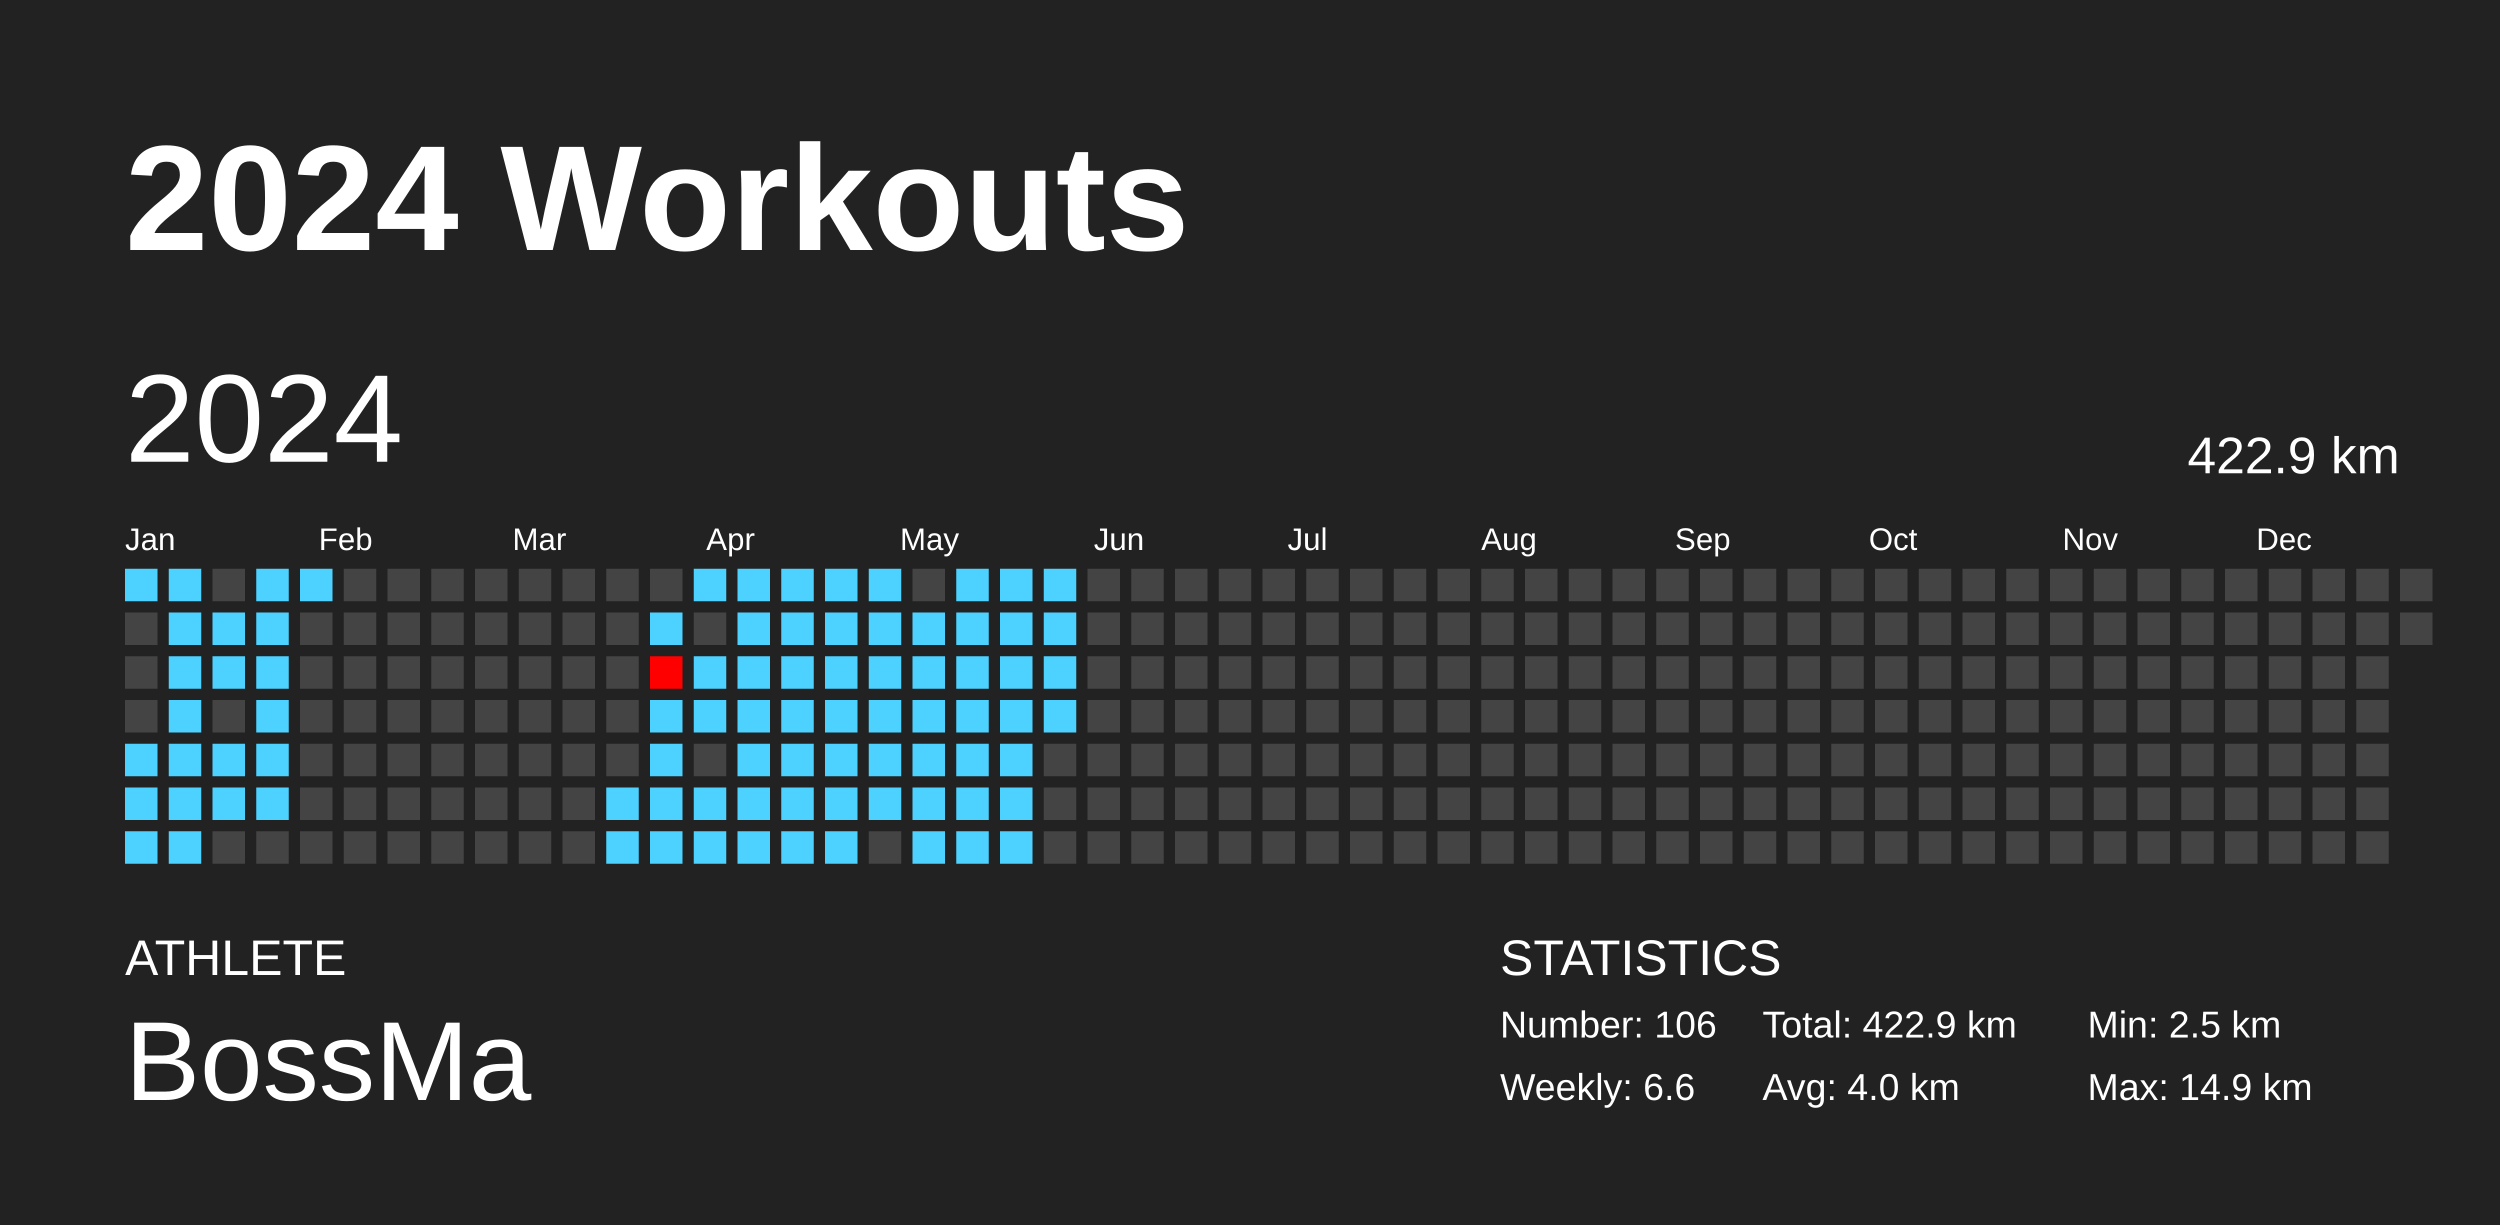
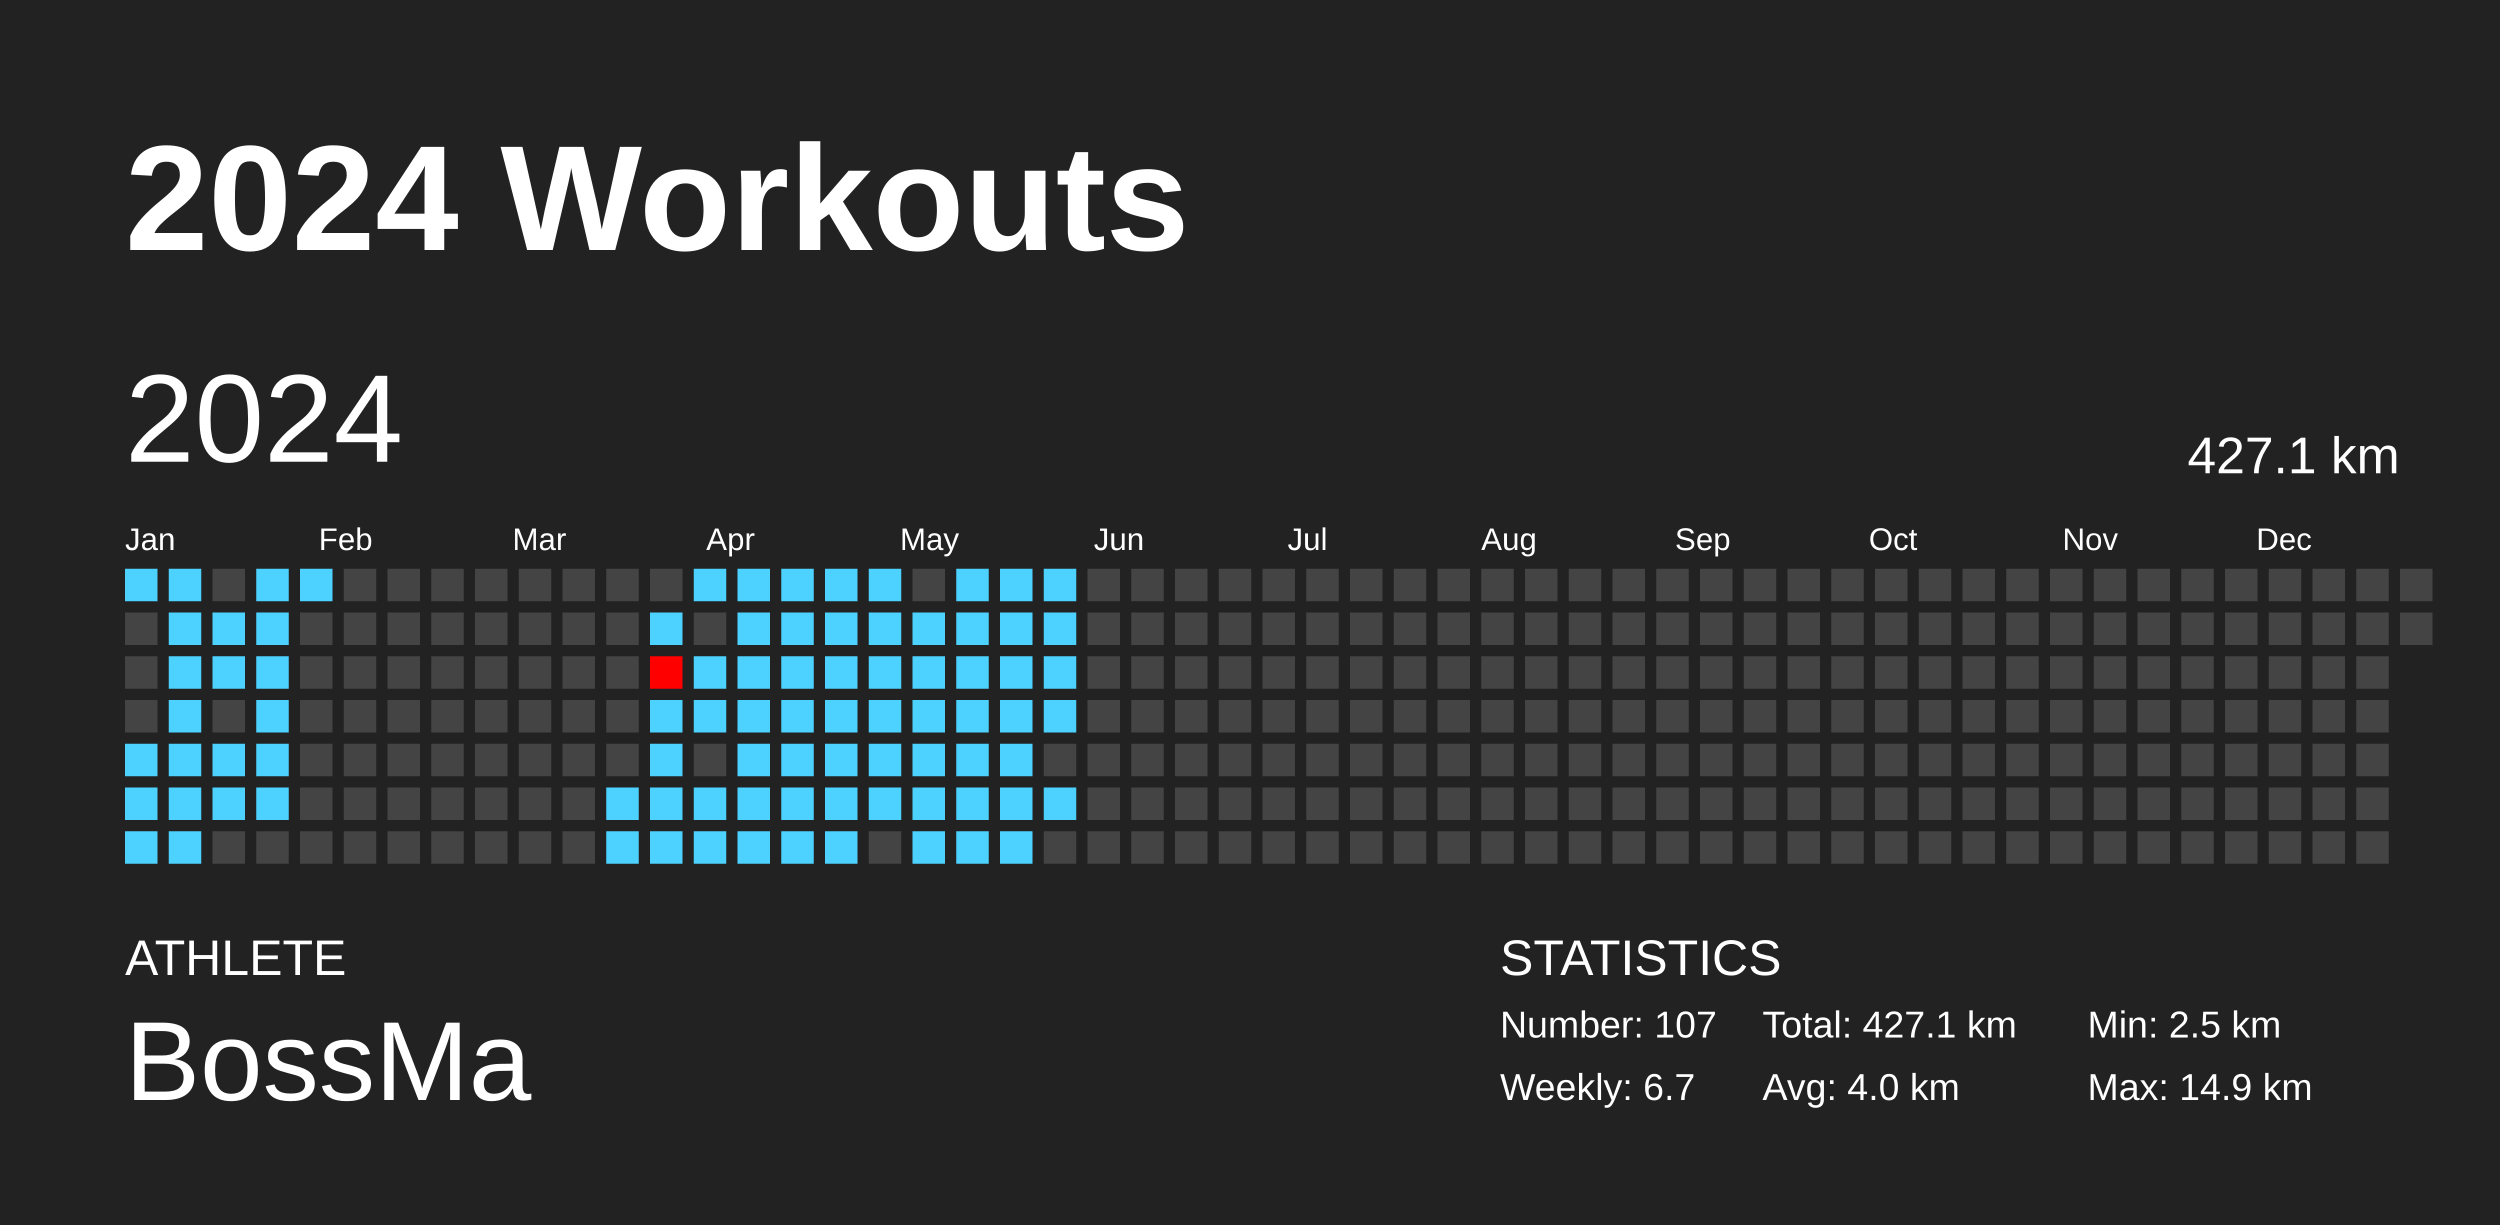
<svg xmlns="http://www.w3.org/2000/svg" baseProfile="full" height="98mm" version="1.1" viewBox="0,0,200,98" width="200mm">
  <defs />
  <rect fill="#222222" height="98" width="200" x="0" y="0" />
  <text fill="#FFFFFF" style="font-size:12px; font-family:Arial; font-weight:bold;" x="10" y="20">2024 Workouts</text>
  <text fill="#FFFFFF" style="font-size:4px; font-family:Arial" x="10" y="78">ATHLETE</text>
  <text fill="#FFFFFF" style="font-size:9px; font-family:Arial" x="10" y="88">BossMa</text>
  <text fill="#FFFFFF" style="font-size:4px; font-family:Arial" x="120" y="78">STATISTICS</text>
-   <text fill="#FFFFFF" style="font-size:3px; font-family:Arial" x="120" y="83">Number: 106</text>
-   <text fill="#FFFFFF" style="font-size:3px; font-family:Arial" x="120" y="88">Weekly: 6.6</text>
-   <text fill="#FFFFFF" style="font-size:3px; font-family:Arial" x="141" y="83">Total: 422.9 km</text>
+   <text fill="#FFFFFF" style="font-size:3px; font-family:Arial" x="120" y="83">Number: 107</text>
+   <text fill="#FFFFFF" style="font-size:3px; font-family:Arial" x="120" y="88">Weekly: 6.7</text>
+   <text fill="#FFFFFF" style="font-size:3px; font-family:Arial" x="141" y="83">Total: 427.1 km</text>
  <text fill="#FFFFFF" style="font-size:3px; font-family:Arial" x="141" y="88">Avg: 4.0 km</text>
  <text fill="#FFFFFF" style="font-size:3px; font-family:Arial" x="167" y="83">Min: 2.5 km</text>
  <text fill="#FFFFFF" style="font-size:3px; font-family:Arial" x="167" y="88">Max: 14.9 km</text>
  <text dominant-baseline="hanging" fill="#FFFFFF" style="font-size:10.0px; font-family:Arial;" x="10" y="30">2024</text>
-   <text dominant-baseline="hanging" fill="#FFFFFF" style="font-size:4.125px; font-family:Arial;" x="175" y="35">422.9 km</text>
+   <text dominant-baseline="hanging" fill="#FFFFFF" style="font-size:4.125px; font-family:Arial;" x="175" y="35">427.1 km</text>
  <text fill="#FFFFFF" style="font-size:2.5px; font-family:Arial" x="10.0" y="44">Jan</text>
  <text fill="#FFFFFF" style="font-size:2.5px; font-family:Arial" x="25.5" y="44">Feb</text>
  <text fill="#FFFFFF" style="font-size:2.5px; font-family:Arial" x="41.0" y="44">Mar</text>
  <text fill="#FFFFFF" style="font-size:2.5px; font-family:Arial" x="56.5" y="44">Apr</text>
  <text fill="#FFFFFF" style="font-size:2.5px; font-family:Arial" x="72.0" y="44">May</text>
  <text fill="#FFFFFF" style="font-size:2.5px; font-family:Arial" x="87.5" y="44">Jun</text>
  <text fill="#FFFFFF" style="font-size:2.5px; font-family:Arial" x="103.0" y="44">Jul</text>
  <text fill="#FFFFFF" style="font-size:2.5px; font-family:Arial" x="118.5" y="44">Aug</text>
  <text fill="#FFFFFF" style="font-size:2.5px; font-family:Arial" x="134.0" y="44">Sep</text>
  <text fill="#FFFFFF" style="font-size:2.5px; font-family:Arial" x="149.5" y="44">Oct</text>
  <text fill="#FFFFFF" style="font-size:2.5px; font-family:Arial" x="165.0" y="44">Nov</text>
  <text fill="#FFFFFF" style="font-size:2.5px; font-family:Arial" x="180.5" y="44">Dec</text>
  <rect fill="#4dd2ff" height="2.6" width="2.6" x="10.0" y="45.5" />
  <rect fill="#444444" height="2.6" width="2.6" x="10.0" y="49.0" />
  <rect fill="#444444" height="2.6" width="2.6" x="10.0" y="52.5" />
  <rect fill="#444444" height="2.6" width="2.6" x="10.0" y="56.0" />
  <rect fill="#4dd2ff" height="2.6" width="2.6" x="10.0" y="59.5" />
  <rect fill="#4dd2ff" height="2.6" width="2.6" x="10.0" y="63.0" />
  <rect fill="#4dd2ff" height="2.6" width="2.6" x="10.0" y="66.5" />
  <rect fill="#4dd2ff" height="2.6" width="2.6" x="13.5" y="45.5" />
  <rect fill="#4dd2ff" height="2.6" width="2.6" x="13.5" y="49.0" />
  <rect fill="#4dd2ff" height="2.6" width="2.6" x="13.5" y="52.5" />
  <rect fill="#4dd2ff" height="2.6" width="2.6" x="13.5" y="56.0" />
  <rect fill="#4dd2ff" height="2.6" width="2.6" x="13.5" y="59.5" />
  <rect fill="#4dd2ff" height="2.6" width="2.6" x="13.5" y="63.0" />
  <rect fill="#4dd2ff" height="2.6" width="2.6" x="13.5" y="66.5" />
  <rect fill="#444444" height="2.6" width="2.6" x="17.0" y="45.5" />
  <rect fill="#4dd2ff" height="2.6" width="2.6" x="17.0" y="49.0" />
  <rect fill="#4dd2ff" height="2.6" width="2.6" x="17.0" y="52.5" />
  <rect fill="#444444" height="2.6" width="2.6" x="17.0" y="56.0" />
  <rect fill="#4dd2ff" height="2.6" width="2.6" x="17.0" y="59.5" />
  <rect fill="#4dd2ff" height="2.6" width="2.6" x="17.0" y="63.0" />
  <rect fill="#444444" height="2.6" width="2.6" x="17.0" y="66.5" />
  <rect fill="#4dd2ff" height="2.6" width="2.6" x="20.5" y="45.5" />
  <rect fill="#4dd2ff" height="2.6" width="2.6" x="20.5" y="49.0" />
  <rect fill="#4dd2ff" height="2.6" width="2.6" x="20.5" y="52.5" />
  <rect fill="#4dd2ff" height="2.6" width="2.6" x="20.5" y="56.0" />
  <rect fill="#4dd2ff" height="2.6" width="2.6" x="20.5" y="59.5" />
  <rect fill="#4dd2ff" height="2.6" width="2.6" x="20.5" y="63.0" />
  <rect fill="#444444" height="2.6" width="2.6" x="20.5" y="66.5" />
  <rect fill="#4dd2ff" height="2.6" width="2.6" x="24.0" y="45.5" />
  <rect fill="#444444" height="2.6" width="2.6" x="24.0" y="49.0" />
  <rect fill="#444444" height="2.6" width="2.6" x="24.0" y="52.5" />
  <rect fill="#444444" height="2.6" width="2.6" x="24.0" y="56.0" />
  <rect fill="#444444" height="2.6" width="2.6" x="24.0" y="59.5" />
  <rect fill="#444444" height="2.6" width="2.6" x="24.0" y="63.0" />
  <rect fill="#444444" height="2.6" width="2.6" x="24.0" y="66.5" />
  <rect fill="#444444" height="2.6" width="2.6" x="27.5" y="45.5" />
  <rect fill="#444444" height="2.6" width="2.6" x="27.5" y="49.0" />
  <rect fill="#444444" height="2.6" width="2.6" x="27.5" y="52.5" />
  <rect fill="#444444" height="2.6" width="2.6" x="27.5" y="56.0" />
  <rect fill="#444444" height="2.6" width="2.6" x="27.5" y="59.5" />
  <rect fill="#444444" height="2.6" width="2.6" x="27.5" y="63.0" />
  <rect fill="#444444" height="2.6" width="2.6" x="27.5" y="66.5" />
  <rect fill="#444444" height="2.6" width="2.6" x="31.0" y="45.5" />
  <rect fill="#444444" height="2.6" width="2.6" x="31.0" y="49.0" />
  <rect fill="#444444" height="2.6" width="2.6" x="31.0" y="52.5" />
  <rect fill="#444444" height="2.6" width="2.6" x="31.0" y="56.0" />
  <rect fill="#444444" height="2.6" width="2.6" x="31.0" y="59.5" />
  <rect fill="#444444" height="2.6" width="2.6" x="31.0" y="63.0" />
  <rect fill="#444444" height="2.6" width="2.6" x="31.0" y="66.5" />
  <rect fill="#444444" height="2.6" width="2.6" x="34.5" y="45.5" />
  <rect fill="#444444" height="2.6" width="2.6" x="34.5" y="49.0" />
  <rect fill="#444444" height="2.6" width="2.6" x="34.5" y="52.5" />
  <rect fill="#444444" height="2.6" width="2.6" x="34.5" y="56.0" />
  <rect fill="#444444" height="2.6" width="2.6" x="34.5" y="59.5" />
  <rect fill="#444444" height="2.6" width="2.6" x="34.5" y="63.0" />
  <rect fill="#444444" height="2.6" width="2.6" x="34.5" y="66.5" />
  <rect fill="#444444" height="2.6" width="2.6" x="38.0" y="45.5" />
  <rect fill="#444444" height="2.6" width="2.6" x="38.0" y="49.0" />
  <rect fill="#444444" height="2.6" width="2.6" x="38.0" y="52.5" />
  <rect fill="#444444" height="2.6" width="2.6" x="38.0" y="56.0" />
  <rect fill="#444444" height="2.6" width="2.6" x="38.0" y="59.5" />
  <rect fill="#444444" height="2.6" width="2.6" x="38.0" y="63.0" />
  <rect fill="#444444" height="2.6" width="2.6" x="38.0" y="66.5" />
  <rect fill="#444444" height="2.6" width="2.6" x="41.5" y="45.5" />
  <rect fill="#444444" height="2.6" width="2.6" x="41.5" y="49.0" />
  <rect fill="#444444" height="2.6" width="2.6" x="41.5" y="52.5" />
  <rect fill="#444444" height="2.6" width="2.6" x="41.5" y="56.0" />
  <rect fill="#444444" height="2.6" width="2.6" x="41.5" y="59.5" />
  <rect fill="#444444" height="2.6" width="2.6" x="41.5" y="63.0" />
  <rect fill="#444444" height="2.6" width="2.6" x="41.5" y="66.5" />
  <rect fill="#444444" height="2.6" width="2.6" x="45.0" y="45.5" />
  <rect fill="#444444" height="2.6" width="2.6" x="45.0" y="49.0" />
  <rect fill="#444444" height="2.6" width="2.6" x="45.0" y="52.5" />
  <rect fill="#444444" height="2.6" width="2.6" x="45.0" y="56.0" />
  <rect fill="#444444" height="2.6" width="2.6" x="45.0" y="59.5" />
  <rect fill="#444444" height="2.6" width="2.6" x="45.0" y="63.0" />
  <rect fill="#444444" height="2.6" width="2.6" x="45.0" y="66.5" />
  <rect fill="#444444" height="2.6" width="2.6" x="48.5" y="45.5" />
  <rect fill="#444444" height="2.6" width="2.6" x="48.5" y="49.0" />
  <rect fill="#444444" height="2.6" width="2.6" x="48.5" y="52.5" />
  <rect fill="#444444" height="2.6" width="2.6" x="48.5" y="56.0" />
  <rect fill="#444444" height="2.6" width="2.6" x="48.5" y="59.5" />
  <rect fill="#4dd2ff" height="2.6" width="2.6" x="48.5" y="63.0" />
  <rect fill="#4dd2ff" height="2.6" width="2.6" x="48.5" y="66.5" />
  <rect fill="#444444" height="2.6" width="2.6" x="52.0" y="45.5" />
  <rect fill="#4dd2ff" height="2.6" width="2.6" x="52.0" y="49.0" />
  <rect fill="#ff0000" height="2.6" width="2.6" x="52.0" y="52.5" />
  <rect fill="#4dd2ff" height="2.6" width="2.6" x="52.0" y="56.0" />
  <rect fill="#4dd2ff" height="2.6" width="2.6" x="52.0" y="59.5" />
  <rect fill="#4dd2ff" height="2.6" width="2.6" x="52.0" y="63.0" />
  <rect fill="#4dd2ff" height="2.6" width="2.6" x="52.0" y="66.5" />
  <rect fill="#4dd2ff" height="2.6" width="2.6" x="55.5" y="45.5" />
  <rect fill="#444444" height="2.6" width="2.6" x="55.5" y="49.0" />
  <rect fill="#4dd2ff" height="2.6" width="2.6" x="55.5" y="52.5" />
  <rect fill="#4dd2ff" height="2.6" width="2.6" x="55.5" y="56.0" />
  <rect fill="#444444" height="2.6" width="2.6" x="55.5" y="59.5" />
  <rect fill="#4dd2ff" height="2.6" width="2.6" x="55.5" y="63.0" />
  <rect fill="#4dd2ff" height="2.6" width="2.6" x="55.5" y="66.5" />
  <rect fill="#4dd2ff" height="2.6" width="2.6" x="59.0" y="45.5" />
  <rect fill="#4dd2ff" height="2.6" width="2.6" x="59.0" y="49.0" />
  <rect fill="#4dd2ff" height="2.6" width="2.6" x="59.0" y="52.5" />
  <rect fill="#4dd2ff" height="2.6" width="2.6" x="59.0" y="56.0" />
  <rect fill="#4dd2ff" height="2.6" width="2.6" x="59.0" y="59.5" />
  <rect fill="#4dd2ff" height="2.6" width="2.6" x="59.0" y="63.0" />
  <rect fill="#4dd2ff" height="2.6" width="2.6" x="59.0" y="66.5" />
  <rect fill="#4dd2ff" height="2.6" width="2.6" x="62.5" y="45.5" />
  <rect fill="#4dd2ff" height="2.6" width="2.6" x="62.5" y="49.0" />
  <rect fill="#4dd2ff" height="2.6" width="2.6" x="62.5" y="52.5" />
  <rect fill="#4dd2ff" height="2.6" width="2.6" x="62.5" y="56.0" />
  <rect fill="#4dd2ff" height="2.6" width="2.6" x="62.5" y="59.5" />
  <rect fill="#4dd2ff" height="2.6" width="2.6" x="62.5" y="63.0" />
  <rect fill="#4dd2ff" height="2.6" width="2.6" x="62.5" y="66.5" />
  <rect fill="#4dd2ff" height="2.6" width="2.6" x="66.0" y="45.5" />
  <rect fill="#4dd2ff" height="2.6" width="2.6" x="66.0" y="49.0" />
  <rect fill="#4dd2ff" height="2.6" width="2.6" x="66.0" y="52.5" />
  <rect fill="#4dd2ff" height="2.6" width="2.6" x="66.0" y="56.0" />
  <rect fill="#4dd2ff" height="2.6" width="2.6" x="66.0" y="59.5" />
  <rect fill="#4dd2ff" height="2.6" width="2.6" x="66.0" y="63.0" />
  <rect fill="#4dd2ff" height="2.6" width="2.6" x="66.0" y="66.5" />
  <rect fill="#4dd2ff" height="2.6" width="2.6" x="69.5" y="45.5" />
  <rect fill="#4dd2ff" height="2.6" width="2.6" x="69.5" y="49.0" />
  <rect fill="#4dd2ff" height="2.6" width="2.6" x="69.5" y="52.5" />
  <rect fill="#4dd2ff" height="2.6" width="2.6" x="69.5" y="56.0" />
  <rect fill="#4dd2ff" height="2.6" width="2.6" x="69.5" y="59.5" />
  <rect fill="#4dd2ff" height="2.6" width="2.6" x="69.5" y="63.0" />
  <rect fill="#444444" height="2.6" width="2.6" x="69.5" y="66.5" />
  <rect fill="#444444" height="2.6" width="2.6" x="73.0" y="45.5" />
  <rect fill="#4dd2ff" height="2.6" width="2.6" x="73.0" y="49.0" />
  <rect fill="#4dd2ff" height="2.6" width="2.6" x="73.0" y="52.5" />
  <rect fill="#4dd2ff" height="2.6" width="2.6" x="73.0" y="56.0" />
  <rect fill="#4dd2ff" height="2.6" width="2.6" x="73.0" y="59.5" />
  <rect fill="#4dd2ff" height="2.6" width="2.6" x="73.0" y="63.0" />
  <rect fill="#4dd2ff" height="2.6" width="2.6" x="73.0" y="66.5" />
  <rect fill="#4dd2ff" height="2.6" width="2.6" x="76.5" y="45.5" />
  <rect fill="#4dd2ff" height="2.6" width="2.6" x="76.5" y="49.0" />
  <rect fill="#4dd2ff" height="2.6" width="2.6" x="76.5" y="52.5" />
  <rect fill="#4dd2ff" height="2.6" width="2.6" x="76.5" y="56.0" />
  <rect fill="#4dd2ff" height="2.6" width="2.6" x="76.5" y="59.5" />
  <rect fill="#4dd2ff" height="2.6" width="2.6" x="76.5" y="63.0" />
  <rect fill="#4dd2ff" height="2.6" width="2.6" x="76.5" y="66.5" />
  <rect fill="#4dd2ff" height="2.6" width="2.6" x="80.0" y="45.5" />
  <rect fill="#4dd2ff" height="2.6" width="2.6" x="80.0" y="49.0" />
  <rect fill="#4dd2ff" height="2.6" width="2.6" x="80.0" y="52.5" />
  <rect fill="#4dd2ff" height="2.6" width="2.6" x="80.0" y="56.0" />
  <rect fill="#4dd2ff" height="2.6" width="2.6" x="80.0" y="59.5" />
  <rect fill="#4dd2ff" height="2.6" width="2.6" x="80.0" y="63.0" />
  <rect fill="#4dd2ff" height="2.6" width="2.6" x="80.0" y="66.5" />
  <rect fill="#4dd2ff" height="2.6" width="2.6" x="83.5" y="45.5" />
  <rect fill="#4dd2ff" height="2.6" width="2.6" x="83.5" y="49.0" />
  <rect fill="#4dd2ff" height="2.6" width="2.6" x="83.5" y="52.5" />
  <rect fill="#4dd2ff" height="2.6" width="2.6" x="83.5" y="56.0" />
  <rect fill="#444444" height="2.6" width="2.6" x="83.5" y="59.5" />
-   <rect fill="#444444" height="2.6" width="2.6" x="83.5" y="63.0" />
+   <rect fill="#4dd2ff" height="2.6" width="2.6" x="83.5" y="63.0" />
  <rect fill="#444444" height="2.6" width="2.6" x="83.5" y="66.5" />
  <rect fill="#444444" height="2.6" width="2.6" x="87.0" y="45.5" />
  <rect fill="#444444" height="2.6" width="2.6" x="87.0" y="49.0" />
  <rect fill="#444444" height="2.6" width="2.6" x="87.0" y="52.5" />
  <rect fill="#444444" height="2.6" width="2.6" x="87.0" y="56.0" />
  <rect fill="#444444" height="2.6" width="2.6" x="87.0" y="59.5" />
  <rect fill="#444444" height="2.6" width="2.6" x="87.0" y="63.0" />
  <rect fill="#444444" height="2.6" width="2.6" x="87.0" y="66.5" />
  <rect fill="#444444" height="2.6" width="2.6" x="90.5" y="45.5" />
  <rect fill="#444444" height="2.6" width="2.6" x="90.5" y="49.0" />
  <rect fill="#444444" height="2.6" width="2.6" x="90.5" y="52.5" />
  <rect fill="#444444" height="2.6" width="2.6" x="90.5" y="56.0" />
  <rect fill="#444444" height="2.6" width="2.6" x="90.5" y="59.5" />
  <rect fill="#444444" height="2.6" width="2.6" x="90.5" y="63.0" />
  <rect fill="#444444" height="2.6" width="2.6" x="90.5" y="66.5" />
  <rect fill="#444444" height="2.6" width="2.6" x="94.0" y="45.5" />
  <rect fill="#444444" height="2.6" width="2.6" x="94.0" y="49.0" />
  <rect fill="#444444" height="2.6" width="2.6" x="94.0" y="52.5" />
  <rect fill="#444444" height="2.6" width="2.6" x="94.0" y="56.0" />
  <rect fill="#444444" height="2.6" width="2.6" x="94.0" y="59.5" />
  <rect fill="#444444" height="2.6" width="2.6" x="94.0" y="63.0" />
  <rect fill="#444444" height="2.6" width="2.6" x="94.0" y="66.5" />
  <rect fill="#444444" height="2.6" width="2.6" x="97.5" y="45.5" />
  <rect fill="#444444" height="2.6" width="2.6" x="97.5" y="49.0" />
  <rect fill="#444444" height="2.6" width="2.6" x="97.5" y="52.5" />
  <rect fill="#444444" height="2.6" width="2.6" x="97.5" y="56.0" />
  <rect fill="#444444" height="2.6" width="2.6" x="97.5" y="59.5" />
  <rect fill="#444444" height="2.6" width="2.6" x="97.5" y="63.0" />
  <rect fill="#444444" height="2.6" width="2.6" x="97.5" y="66.5" />
  <rect fill="#444444" height="2.6" width="2.6" x="101.0" y="45.5" />
  <rect fill="#444444" height="2.6" width="2.6" x="101.0" y="49.0" />
  <rect fill="#444444" height="2.6" width="2.6" x="101.0" y="52.5" />
  <rect fill="#444444" height="2.6" width="2.6" x="101.0" y="56.0" />
  <rect fill="#444444" height="2.6" width="2.6" x="101.0" y="59.5" />
  <rect fill="#444444" height="2.6" width="2.6" x="101.0" y="63.0" />
  <rect fill="#444444" height="2.6" width="2.6" x="101.0" y="66.5" />
  <rect fill="#444444" height="2.6" width="2.6" x="104.5" y="45.5" />
  <rect fill="#444444" height="2.6" width="2.6" x="104.5" y="49.0" />
  <rect fill="#444444" height="2.6" width="2.6" x="104.5" y="52.5" />
  <rect fill="#444444" height="2.6" width="2.6" x="104.5" y="56.0" />
  <rect fill="#444444" height="2.6" width="2.6" x="104.5" y="59.5" />
  <rect fill="#444444" height="2.6" width="2.6" x="104.5" y="63.0" />
  <rect fill="#444444" height="2.6" width="2.6" x="104.5" y="66.5" />
  <rect fill="#444444" height="2.6" width="2.6" x="108.0" y="45.5" />
  <rect fill="#444444" height="2.6" width="2.6" x="108.0" y="49.0" />
  <rect fill="#444444" height="2.6" width="2.6" x="108.0" y="52.5" />
  <rect fill="#444444" height="2.6" width="2.6" x="108.0" y="56.0" />
  <rect fill="#444444" height="2.6" width="2.6" x="108.0" y="59.5" />
  <rect fill="#444444" height="2.6" width="2.6" x="108.0" y="63.0" />
  <rect fill="#444444" height="2.6" width="2.6" x="108.0" y="66.5" />
  <rect fill="#444444" height="2.6" width="2.6" x="111.5" y="45.5" />
  <rect fill="#444444" height="2.6" width="2.6" x="111.5" y="49.0" />
  <rect fill="#444444" height="2.6" width="2.6" x="111.5" y="52.5" />
  <rect fill="#444444" height="2.6" width="2.6" x="111.5" y="56.0" />
  <rect fill="#444444" height="2.6" width="2.6" x="111.5" y="59.5" />
  <rect fill="#444444" height="2.6" width="2.6" x="111.5" y="63.0" />
  <rect fill="#444444" height="2.6" width="2.6" x="111.5" y="66.5" />
  <rect fill="#444444" height="2.6" width="2.6" x="115.0" y="45.5" />
  <rect fill="#444444" height="2.6" width="2.6" x="115.0" y="49.0" />
  <rect fill="#444444" height="2.6" width="2.6" x="115.0" y="52.5" />
  <rect fill="#444444" height="2.6" width="2.6" x="115.0" y="56.0" />
  <rect fill="#444444" height="2.6" width="2.6" x="115.0" y="59.5" />
  <rect fill="#444444" height="2.6" width="2.6" x="115.0" y="63.0" />
  <rect fill="#444444" height="2.6" width="2.6" x="115.0" y="66.5" />
  <rect fill="#444444" height="2.6" width="2.6" x="118.5" y="45.5" />
  <rect fill="#444444" height="2.6" width="2.6" x="118.5" y="49.0" />
  <rect fill="#444444" height="2.6" width="2.6" x="118.5" y="52.5" />
  <rect fill="#444444" height="2.6" width="2.6" x="118.5" y="56.0" />
  <rect fill="#444444" height="2.6" width="2.6" x="118.5" y="59.5" />
  <rect fill="#444444" height="2.6" width="2.6" x="118.5" y="63.0" />
  <rect fill="#444444" height="2.6" width="2.6" x="118.5" y="66.5" />
  <rect fill="#444444" height="2.6" width="2.6" x="122.0" y="45.5" />
  <rect fill="#444444" height="2.6" width="2.6" x="122.0" y="49.0" />
  <rect fill="#444444" height="2.6" width="2.6" x="122.0" y="52.5" />
  <rect fill="#444444" height="2.6" width="2.6" x="122.0" y="56.0" />
  <rect fill="#444444" height="2.6" width="2.6" x="122.0" y="59.5" />
  <rect fill="#444444" height="2.6" width="2.6" x="122.0" y="63.0" />
  <rect fill="#444444" height="2.6" width="2.6" x="122.0" y="66.5" />
  <rect fill="#444444" height="2.6" width="2.6" x="125.5" y="45.5" />
  <rect fill="#444444" height="2.6" width="2.6" x="125.5" y="49.0" />
  <rect fill="#444444" height="2.6" width="2.6" x="125.5" y="52.5" />
  <rect fill="#444444" height="2.6" width="2.6" x="125.5" y="56.0" />
  <rect fill="#444444" height="2.6" width="2.6" x="125.5" y="59.5" />
  <rect fill="#444444" height="2.6" width="2.6" x="125.5" y="63.0" />
  <rect fill="#444444" height="2.6" width="2.6" x="125.5" y="66.5" />
  <rect fill="#444444" height="2.6" width="2.6" x="129.0" y="45.5" />
  <rect fill="#444444" height="2.6" width="2.6" x="129.0" y="49.0" />
  <rect fill="#444444" height="2.6" width="2.6" x="129.0" y="52.5" />
  <rect fill="#444444" height="2.6" width="2.6" x="129.0" y="56.0" />
  <rect fill="#444444" height="2.6" width="2.6" x="129.0" y="59.5" />
  <rect fill="#444444" height="2.6" width="2.6" x="129.0" y="63.0" />
  <rect fill="#444444" height="2.6" width="2.6" x="129.0" y="66.5" />
  <rect fill="#444444" height="2.6" width="2.6" x="132.5" y="45.5" />
  <rect fill="#444444" height="2.6" width="2.6" x="132.5" y="49.0" />
  <rect fill="#444444" height="2.6" width="2.6" x="132.5" y="52.5" />
  <rect fill="#444444" height="2.6" width="2.6" x="132.5" y="56.0" />
  <rect fill="#444444" height="2.6" width="2.6" x="132.5" y="59.5" />
  <rect fill="#444444" height="2.6" width="2.6" x="132.5" y="63.0" />
  <rect fill="#444444" height="2.6" width="2.6" x="132.5" y="66.5" />
  <rect fill="#444444" height="2.6" width="2.6" x="136.0" y="45.5" />
  <rect fill="#444444" height="2.6" width="2.6" x="136.0" y="49.0" />
  <rect fill="#444444" height="2.6" width="2.6" x="136.0" y="52.5" />
  <rect fill="#444444" height="2.6" width="2.6" x="136.0" y="56.0" />
  <rect fill="#444444" height="2.6" width="2.6" x="136.0" y="59.5" />
  <rect fill="#444444" height="2.6" width="2.6" x="136.0" y="63.0" />
  <rect fill="#444444" height="2.6" width="2.6" x="136.0" y="66.5" />
  <rect fill="#444444" height="2.6" width="2.6" x="139.5" y="45.5" />
  <rect fill="#444444" height="2.6" width="2.6" x="139.5" y="49.0" />
  <rect fill="#444444" height="2.6" width="2.6" x="139.5" y="52.5" />
  <rect fill="#444444" height="2.6" width="2.6" x="139.5" y="56.0" />
  <rect fill="#444444" height="2.6" width="2.6" x="139.5" y="59.5" />
  <rect fill="#444444" height="2.6" width="2.6" x="139.5" y="63.0" />
  <rect fill="#444444" height="2.6" width="2.6" x="139.5" y="66.5" />
  <rect fill="#444444" height="2.6" width="2.6" x="143.0" y="45.5" />
  <rect fill="#444444" height="2.6" width="2.6" x="143.0" y="49.0" />
  <rect fill="#444444" height="2.6" width="2.6" x="143.0" y="52.5" />
  <rect fill="#444444" height="2.6" width="2.6" x="143.0" y="56.0" />
  <rect fill="#444444" height="2.6" width="2.6" x="143.0" y="59.5" />
  <rect fill="#444444" height="2.6" width="2.6" x="143.0" y="63.0" />
  <rect fill="#444444" height="2.6" width="2.6" x="143.0" y="66.5" />
  <rect fill="#444444" height="2.6" width="2.6" x="146.5" y="45.5" />
  <rect fill="#444444" height="2.6" width="2.6" x="146.5" y="49.0" />
  <rect fill="#444444" height="2.6" width="2.6" x="146.5" y="52.5" />
  <rect fill="#444444" height="2.6" width="2.6" x="146.5" y="56.0" />
  <rect fill="#444444" height="2.6" width="2.6" x="146.5" y="59.5" />
  <rect fill="#444444" height="2.6" width="2.6" x="146.5" y="63.0" />
  <rect fill="#444444" height="2.6" width="2.6" x="146.5" y="66.5" />
  <rect fill="#444444" height="2.6" width="2.6" x="150.0" y="45.5" />
  <rect fill="#444444" height="2.6" width="2.6" x="150.0" y="49.0" />
  <rect fill="#444444" height="2.6" width="2.6" x="150.0" y="52.5" />
  <rect fill="#444444" height="2.6" width="2.6" x="150.0" y="56.0" />
  <rect fill="#444444" height="2.6" width="2.6" x="150.0" y="59.5" />
  <rect fill="#444444" height="2.6" width="2.6" x="150.0" y="63.0" />
  <rect fill="#444444" height="2.6" width="2.6" x="150.0" y="66.5" />
  <rect fill="#444444" height="2.6" width="2.6" x="153.5" y="45.5" />
  <rect fill="#444444" height="2.6" width="2.6" x="153.5" y="49.0" />
  <rect fill="#444444" height="2.6" width="2.6" x="153.5" y="52.5" />
  <rect fill="#444444" height="2.6" width="2.6" x="153.5" y="56.0" />
  <rect fill="#444444" height="2.6" width="2.6" x="153.5" y="59.5" />
  <rect fill="#444444" height="2.6" width="2.6" x="153.5" y="63.0" />
  <rect fill="#444444" height="2.6" width="2.6" x="153.5" y="66.5" />
  <rect fill="#444444" height="2.6" width="2.6" x="157.0" y="45.5" />
  <rect fill="#444444" height="2.6" width="2.6" x="157.0" y="49.0" />
  <rect fill="#444444" height="2.6" width="2.6" x="157.0" y="52.5" />
  <rect fill="#444444" height="2.6" width="2.6" x="157.0" y="56.0" />
  <rect fill="#444444" height="2.6" width="2.6" x="157.0" y="59.5" />
  <rect fill="#444444" height="2.6" width="2.6" x="157.0" y="63.0" />
  <rect fill="#444444" height="2.6" width="2.6" x="157.0" y="66.5" />
  <rect fill="#444444" height="2.6" width="2.6" x="160.5" y="45.5" />
  <rect fill="#444444" height="2.6" width="2.6" x="160.5" y="49.0" />
  <rect fill="#444444" height="2.6" width="2.6" x="160.5" y="52.5" />
  <rect fill="#444444" height="2.6" width="2.6" x="160.5" y="56.0" />
  <rect fill="#444444" height="2.6" width="2.6" x="160.5" y="59.5" />
  <rect fill="#444444" height="2.6" width="2.6" x="160.5" y="63.0" />
  <rect fill="#444444" height="2.6" width="2.6" x="160.5" y="66.5" />
  <rect fill="#444444" height="2.6" width="2.6" x="164.0" y="45.5" />
  <rect fill="#444444" height="2.6" width="2.6" x="164.0" y="49.0" />
  <rect fill="#444444" height="2.6" width="2.6" x="164.0" y="52.5" />
  <rect fill="#444444" height="2.6" width="2.6" x="164.0" y="56.0" />
  <rect fill="#444444" height="2.6" width="2.6" x="164.0" y="59.5" />
  <rect fill="#444444" height="2.6" width="2.6" x="164.0" y="63.0" />
  <rect fill="#444444" height="2.6" width="2.6" x="164.0" y="66.5" />
  <rect fill="#444444" height="2.6" width="2.6" x="167.5" y="45.5" />
  <rect fill="#444444" height="2.6" width="2.6" x="167.5" y="49.0" />
  <rect fill="#444444" height="2.6" width="2.6" x="167.5" y="52.5" />
  <rect fill="#444444" height="2.6" width="2.6" x="167.5" y="56.0" />
  <rect fill="#444444" height="2.6" width="2.6" x="167.5" y="59.5" />
  <rect fill="#444444" height="2.6" width="2.6" x="167.5" y="63.0" />
  <rect fill="#444444" height="2.6" width="2.6" x="167.5" y="66.5" />
  <rect fill="#444444" height="2.6" width="2.6" x="171.0" y="45.5" />
  <rect fill="#444444" height="2.6" width="2.6" x="171.0" y="49.0" />
  <rect fill="#444444" height="2.6" width="2.6" x="171.0" y="52.5" />
  <rect fill="#444444" height="2.6" width="2.6" x="171.0" y="56.0" />
  <rect fill="#444444" height="2.6" width="2.6" x="171.0" y="59.5" />
  <rect fill="#444444" height="2.6" width="2.6" x="171.0" y="63.0" />
  <rect fill="#444444" height="2.6" width="2.6" x="171.0" y="66.5" />
  <rect fill="#444444" height="2.6" width="2.6" x="174.5" y="45.5" />
  <rect fill="#444444" height="2.6" width="2.6" x="174.5" y="49.0" />
  <rect fill="#444444" height="2.6" width="2.6" x="174.5" y="52.5" />
  <rect fill="#444444" height="2.6" width="2.6" x="174.5" y="56.0" />
  <rect fill="#444444" height="2.6" width="2.6" x="174.5" y="59.5" />
  <rect fill="#444444" height="2.6" width="2.6" x="174.5" y="63.0" />
  <rect fill="#444444" height="2.6" width="2.6" x="174.5" y="66.5" />
  <rect fill="#444444" height="2.6" width="2.6" x="178.0" y="45.5" />
  <rect fill="#444444" height="2.6" width="2.6" x="178.0" y="49.0" />
  <rect fill="#444444" height="2.6" width="2.6" x="178.0" y="52.5" />
  <rect fill="#444444" height="2.6" width="2.6" x="178.0" y="56.0" />
  <rect fill="#444444" height="2.6" width="2.6" x="178.0" y="59.5" />
  <rect fill="#444444" height="2.6" width="2.6" x="178.0" y="63.0" />
  <rect fill="#444444" height="2.6" width="2.6" x="178.0" y="66.5" />
  <rect fill="#444444" height="2.6" width="2.6" x="181.5" y="45.5" />
  <rect fill="#444444" height="2.6" width="2.6" x="181.5" y="49.0" />
  <rect fill="#444444" height="2.6" width="2.6" x="181.5" y="52.5" />
  <rect fill="#444444" height="2.6" width="2.6" x="181.5" y="56.0" />
  <rect fill="#444444" height="2.6" width="2.6" x="181.5" y="59.5" />
  <rect fill="#444444" height="2.6" width="2.6" x="181.5" y="63.0" />
  <rect fill="#444444" height="2.6" width="2.6" x="181.5" y="66.5" />
  <rect fill="#444444" height="2.6" width="2.6" x="185.0" y="45.5" />
  <rect fill="#444444" height="2.6" width="2.6" x="185.0" y="49.0" />
  <rect fill="#444444" height="2.6" width="2.6" x="185.0" y="52.5" />
  <rect fill="#444444" height="2.6" width="2.6" x="185.0" y="56.0" />
  <rect fill="#444444" height="2.6" width="2.6" x="185.0" y="59.5" />
  <rect fill="#444444" height="2.6" width="2.6" x="185.0" y="63.0" />
  <rect fill="#444444" height="2.6" width="2.6" x="185.0" y="66.5" />
  <rect fill="#444444" height="2.6" width="2.6" x="188.5" y="45.5" />
  <rect fill="#444444" height="2.6" width="2.6" x="188.5" y="49.0" />
  <rect fill="#444444" height="2.6" width="2.6" x="188.5" y="52.5" />
  <rect fill="#444444" height="2.6" width="2.6" x="188.5" y="56.0" />
  <rect fill="#444444" height="2.6" width="2.6" x="188.5" y="59.5" />
  <rect fill="#444444" height="2.6" width="2.6" x="188.5" y="63.0" />
  <rect fill="#444444" height="2.6" width="2.6" x="188.5" y="66.5" />
  <rect fill="#444444" height="2.6" width="2.6" x="192.0" y="45.5" />
  <rect fill="#444444" height="2.6" width="2.6" x="192.0" y="49.0" />
</svg>
